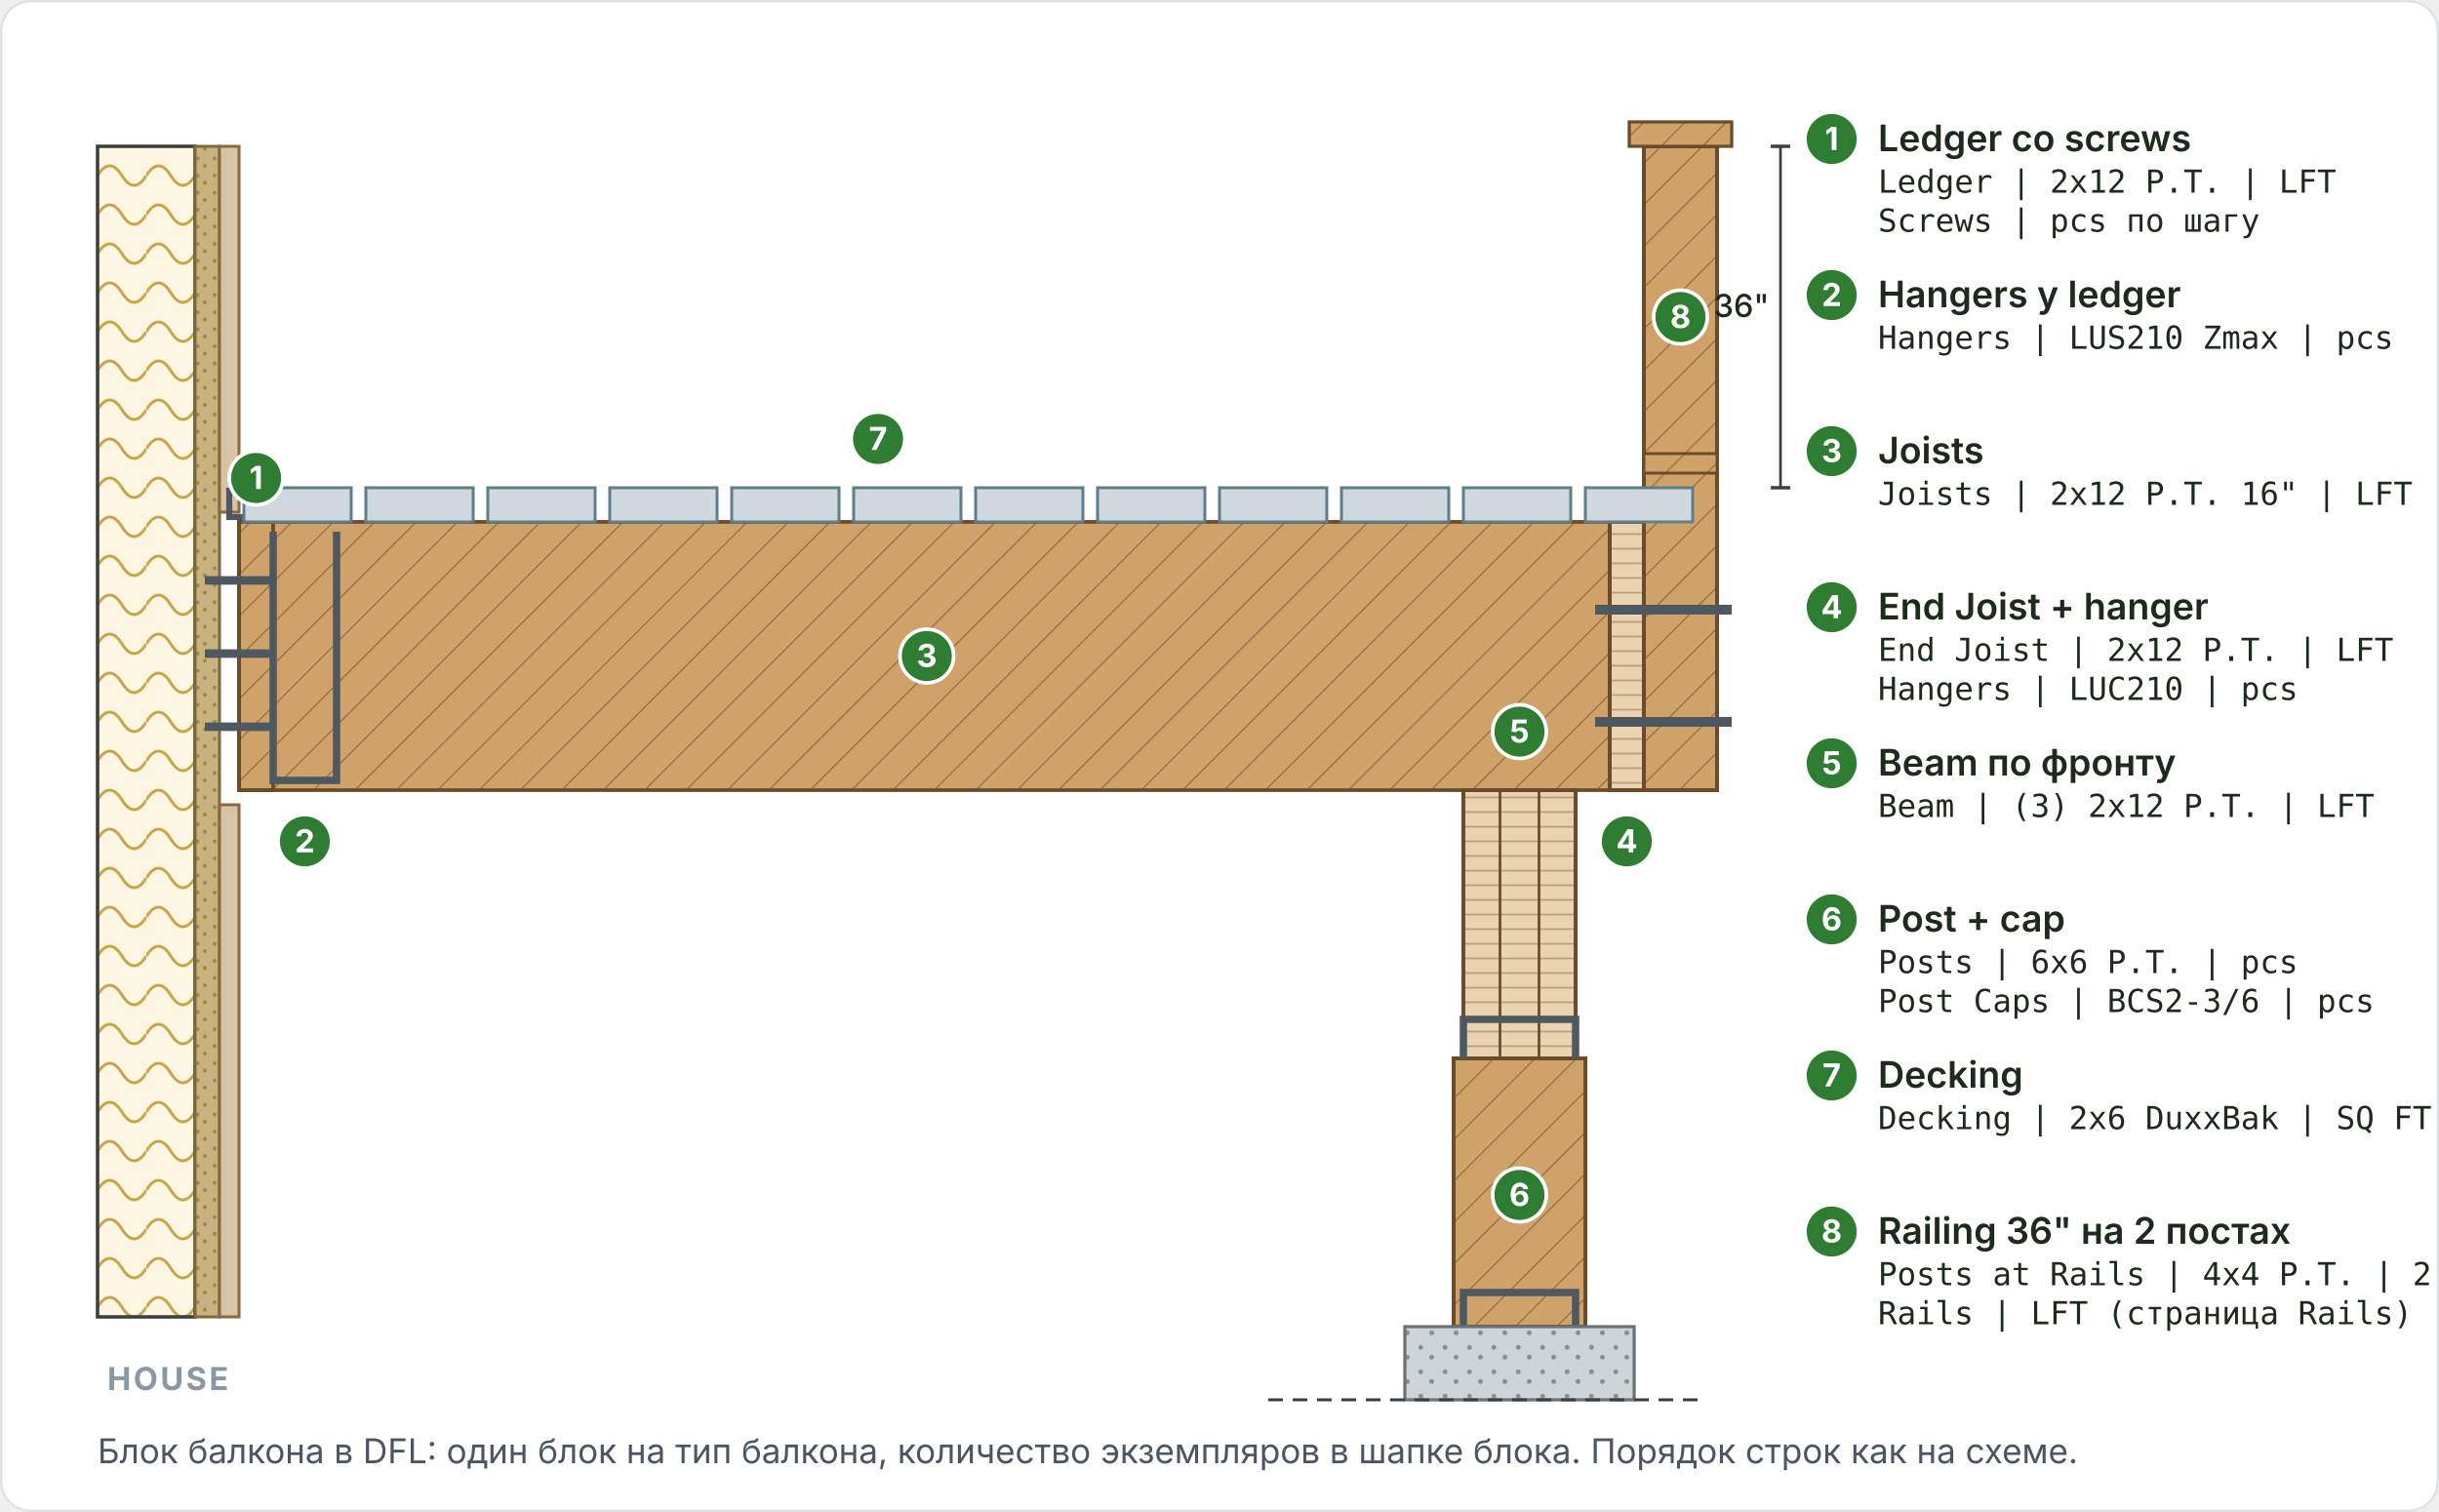
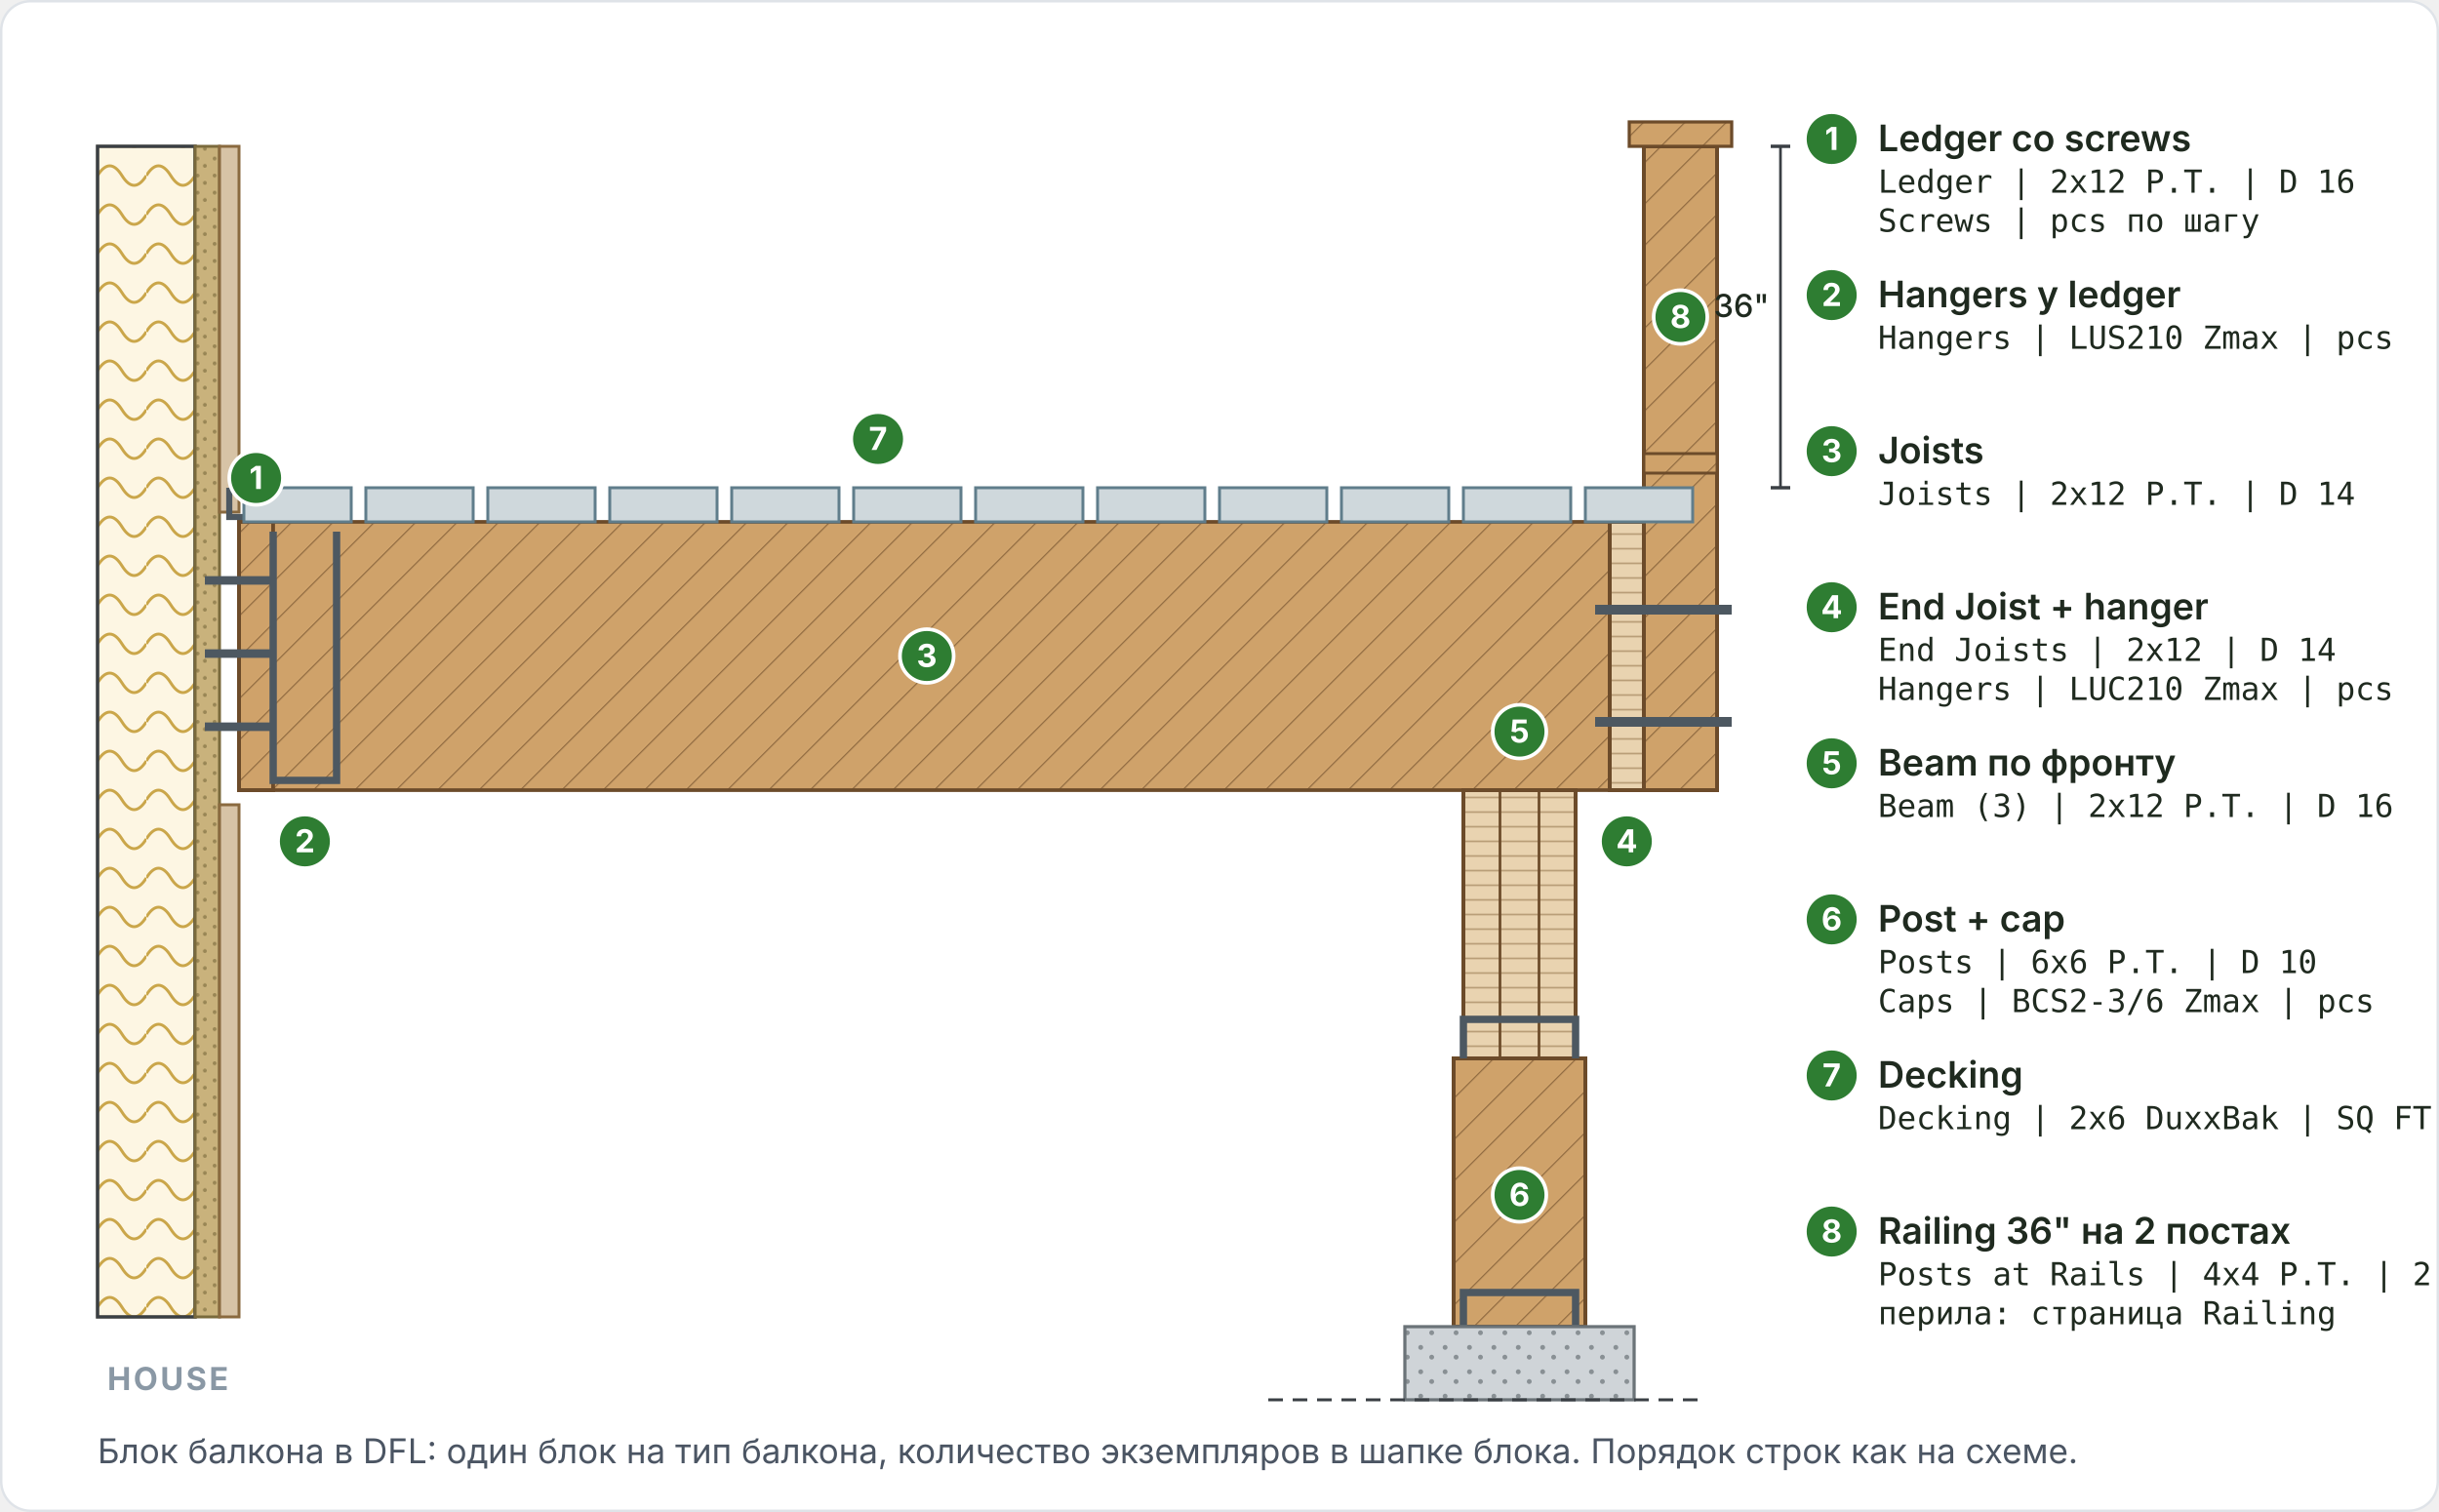
<svg xmlns="http://www.w3.org/2000/svg" viewBox="0 0 1000 620" role="img" aria-labelledby="t d">
  <defs>
    <marker id="arr" markerWidth="10" markerHeight="10" refX="9" refY="5" orient="auto" markerUnits="userSpaceOnUse">
      <path d="M0,1 L0,9 L10,5 z" fill="#2e7d32" />
    </marker>
    <marker id="arrInk" markerWidth="10" markerHeight="10" refX="9" refY="5" orient="auto" markerUnits="userSpaceOnUse">
      <path d="M0,1 L0,9 L10,5 z" fill="#3a3f44" />
    </marker>
    <marker id="arrRed" markerWidth="10" markerHeight="10" refX="9" refY="5" orient="auto" markerUnits="userSpaceOnUse">
      <path d="M0,1 L0,9 L10,5 z" fill="#c62828" />
    </marker>
    <marker id="dot" markerWidth="8" markerHeight="8" refX="4" refY="4" markerUnits="userSpaceOnUse">
      <circle cx="4" cy="4" r="3" fill="#2e7d32" />
    </marker>
    <marker id="tick" markerWidth="8" markerHeight="8" refX="4" refY="4" orient="auto" markerUnits="userSpaceOnUse">
      <path d="M4,0 L4,8" stroke="#3a3f44" stroke-width="1.4" />
    </marker>
    <pattern id="wood" width="12" height="12" patternUnits="userSpaceOnUse" patternTransform="rotate(45)">
      <rect width="12" height="12" fill="#e9d3b0" />
      <line x1="0" y1="0" x2="0" y2="12" stroke="#8a6a3f" stroke-width="0.9" opacity="0.55" />
    </pattern>
    <pattern id="pt" width="12" height="12" patternUnits="userSpaceOnUse" patternTransform="rotate(45)">
      <rect width="12" height="12" fill="#cfa26a" />
      <line x1="0" y1="0" x2="0" y2="12" stroke="#6c4b2a" stroke-width="1" opacity="0.6" />
    </pattern>
    <pattern id="conc" width="10" height="10" patternUnits="userSpaceOnUse">
      <rect width="10" height="10" fill="#cfd4d8" />
      <circle cx="2.5" cy="2.5" r="1" fill="#6b7378" opacity="0.7" />
      <circle cx="7" cy="6.5" r="1" fill="#6b7378" opacity="0.7" />
    </pattern>
    <pattern id="sheath" width="7" height="7" patternUnits="userSpaceOnUse">
      <rect width="7" height="7" fill="#c9b27c" />
      <circle cx="2" cy="2" r="0.8" fill="#7a6a3c" opacity="0.6" />
      <circle cx="5" cy="5" r="0.8" fill="#7a6a3c" opacity="0.6" />
    </pattern>
    <pattern id="batt" width="20" height="16" patternUnits="userSpaceOnUse">
      <rect width="20" height="16" fill="#fdf6e3" />
      <path d="M0,8 Q5,0 10,8 T20,8" fill="none" stroke="#caa64a" stroke-width="1.2" />
    </pattern>
    <pattern id="rigid" width="8" height="8" patternUnits="userSpaceOnUse">
      <rect width="8" height="8" fill="#fbe9c6" />
      <path d="M0,8 L8,0" stroke="#d9a441" stroke-width="0.8" />
    </pattern>
    <pattern id="cmu" width="40" height="20" patternUnits="userSpaceOnUse">
      <rect width="40" height="20" fill="#cfd4d8" />
      <path d="M0,10 H40 M20,0 V10 M0,10 V20 M40,10 V20" stroke="#6b7378" stroke-width="1" fill="none" />
    </pattern>
    <pattern id="gyp" width="6" height="6" patternUnits="userSpaceOnUse">
      <rect width="6" height="6" fill="#eef0f2" />
    </pattern>
    <pattern id="endgrain" width="6" height="6" patternUnits="userSpaceOnUse">
      <rect width="6" height="6" fill="#e9d3b0" />
      <path d="M0,3 H6" stroke="#8a6a3f" stroke-width="0.7" opacity="0.5" />
    </pattern>
    <pattern id="hatchRed" width="8" height="8" patternUnits="userSpaceOnUse" patternTransform="rotate(45)">
      <rect width="8" height="8" fill="#fff" />
      <line x1="0" y1="0" x2="0" y2="8" stroke="#c62828" stroke-width="1.2" opacity="0.6" />
    </pattern>
    <pattern id="hatchGrey" width="8" height="8" patternUnits="userSpaceOnUse" patternTransform="rotate(45)">
      <rect width="8" height="8" fill="#f3f4f6" />
      <line x1="0" y1="0" x2="0" y2="8" stroke="#9aa4ad" stroke-width="1" opacity="0.8" />
    </pattern>
    <style>
      .ln{fill:none;stroke:#3a3f44;stroke-width:1.6;stroke-linejoin:round}
      .thin{fill:none;stroke:#3a3f44;stroke-width:1.1}
      .lab{font:600 16px Inter, "Segoe UI", Arial, sans-serif;fill:#1f2a1f}
      .lab2{font:600 15px Inter, "Segoe UI", Arial, sans-serif;fill:#1f2a1f}
      .note{font:400 14px Inter, "Segoe UI", Arial, sans-serif;fill:#4b5563}
      .small{font:400 12.5px Inter, "Segoe UI", Arial, sans-serif;fill:#4b5563}
      .mono{font:500 14px "JetBrains Mono", Consolas, monospace;fill:#2e7d32}
      .mono2{font:500 13px "JetBrains Mono", Consolas, monospace;fill:#1f2a1f}
      .side{font:700 13px Inter, "Segoe UI", Arial, sans-serif;fill:#8a98a5;letter-spacing:1px}
      .lead{stroke:#2e7d32;stroke-width:1.5;fill:none;marker-end:url(#arr)}
      .leadInk{stroke:#3a3f44;stroke-width:1.3;fill:none;marker-end:url(#arrInk)}
      .leadRed{stroke:#c62828;stroke-width:1.5;fill:none;marker-end:url(#arrRed)}
      .dim{stroke:#3a3f44;stroke-width:1.1;fill:none;marker-start:url(#tick);marker-end:url(#tick)}
      .dimt{font:500 13px Inter, "Segoe UI", Arial, sans-serif;fill:#1f2a1f}
      .numc{fill:#2e7d32;stroke:#fff;stroke-width:1.5}
      .numt{font:700 13px Inter, "Segoe UI", Arial, sans-serif;fill:#fff;text-anchor:middle}
      .h{font:700 15px Inter, "Segoe UI", Arial, sans-serif;fill:#1f2a1f}
      .red{font:600 14px Inter, "Segoe UI", Arial, sans-serif;fill:#c62828}
      .green{font:600 14px Inter, "Segoe UI", Arial, sans-serif;fill:#2e7d32}
      .cap{font:400 13px Inter, "Segoe UI", Arial, sans-serif;fill:#1f2a1f}
    </style>
  </defs>
  <rect x="0.5" y="0.5" width="999" height="619" rx="12" fill="#ffffff" stroke="#dfe3e8" />
  <g transform="translate(-40,0)">
    <rect x="80" y="60" width="40" height="480" fill="url(#batt)" stroke="#caa64a" stroke-width="1" />
    <rect x="80" y="60" width="40" height="480" fill="none" stroke="#3a3f44" stroke-width="1.4" />
    <rect x="120" y="60" width="10" height="480" fill="url(#sheath)" stroke="#7a6a3c" stroke-width="1.2" />
    <rect x="130" y="60" width="8" height="150" fill="#d7c3a6" stroke="#8a6a3f" stroke-width="1.2" />
    <rect x="130" y="330" width="8" height="210" fill="#d7c3a6" stroke="#8a6a3f" stroke-width="1.2" />
    <text class="side" x="84" y="570">HOUSE</text>
    <rect x="138" y="214" width="14" height="110" fill="url(#pt)" stroke="#6c4b2a" stroke-width="1.6" />
    <line x1="124" y1="238" x2="158" y2="238" stroke="#4d5861" stroke-width="3.5" />
    <line x1="124" y1="268" x2="158" y2="268" stroke="#4d5861" stroke-width="3.5" />
    <line x1="124" y1="298" x2="158" y2="298" stroke="#4d5861" stroke-width="3.5" />
    <path d="M134,200 V212 H154 V218" fill="none" stroke="#4d5861" stroke-width="2.5" />
    <rect x="152" y="214" width="548" height="110" fill="url(#pt)" stroke="#6c4b2a" stroke-width="1.5" />
    <path d="M152,218 V320 H178 V218" fill="none" stroke="#4d5861" stroke-width="3" />
    <rect x="640" y="324" width="46" height="110" fill="url(#endgrain)" stroke="#6c4b2a" stroke-width="1.6" />
    <line x1="655" y1="324" x2="655" y2="434" stroke="#6c4b2a" stroke-width="1.1" />
    <line x1="671" y1="324" x2="671" y2="434" stroke="#6c4b2a" stroke-width="1.1" />
    <rect x="636" y="434" width="54" height="110" fill="url(#pt)" stroke="#6c4b2a" stroke-width="1.6" />
    <path d="M640,434 V418 H686 V434" fill="none" stroke="#4d5861" stroke-width="3" />
    <path d="M640,544 V530 H686 V544" fill="none" stroke="#4d5861" stroke-width="3" />
    <rect x="616" y="544" width="94" height="30" fill="url(#conc)" stroke="#6b7378" stroke-width="1.3" />
    <rect x="700" y="214" width="14" height="110" fill="url(#endgrain)" stroke="#6c4b2a" stroke-width="1.6" />
    <rect x="714" y="60" width="30" height="264" fill="url(#pt)" stroke="#6c4b2a" stroke-width="1.6" />
    <line x1="694" y1="250" x2="750" y2="250" stroke="#4d5861" stroke-width="4" />
    <line x1="694" y1="296" x2="750" y2="296" stroke="#4d5861" stroke-width="4" />
    <rect x="708" y="50" width="42" height="10" fill="url(#pt)" stroke="#6c4b2a" stroke-width="1.3" />
    <rect x="714" y="186" width="30" height="8" fill="url(#pt)" stroke="#6c4b2a" stroke-width="1.2" />
    <line class="dim" x1="770" y1="60" x2="770" y2="200" />
    <text class="dimt" x="754" y="130" text-anchor="middle">36"</text>
    <rect x="140" y="200" width="44" height="14" fill="#cfd8dc" stroke="#607d8b" stroke-width="1.2" />
    <rect x="190" y="200" width="44" height="14" fill="#cfd8dc" stroke="#607d8b" stroke-width="1.2" />
    <rect x="240" y="200" width="44" height="14" fill="#cfd8dc" stroke="#607d8b" stroke-width="1.2" />
    <rect x="290" y="200" width="44" height="14" fill="#cfd8dc" stroke="#607d8b" stroke-width="1.2" />
    <rect x="340" y="200" width="44" height="14" fill="#cfd8dc" stroke="#607d8b" stroke-width="1.2" />
    <rect x="390" y="200" width="44" height="14" fill="#cfd8dc" stroke="#607d8b" stroke-width="1.2" />
    <rect x="440" y="200" width="44" height="14" fill="#cfd8dc" stroke="#607d8b" stroke-width="1.2" />
    <rect x="490" y="200" width="44" height="14" fill="#cfd8dc" stroke="#607d8b" stroke-width="1.2" />
    <rect x="540" y="200" width="44" height="14" fill="#cfd8dc" stroke="#607d8b" stroke-width="1.2" />
    <rect x="590" y="200" width="44" height="14" fill="#cfd8dc" stroke="#607d8b" stroke-width="1.2" />
    <rect x="640" y="200" width="44" height="14" fill="#cfd8dc" stroke="#607d8b" stroke-width="1.2" />
    <rect x="690" y="200" width="44" height="14" fill="#cfd8dc" stroke="#607d8b" stroke-width="1.2" />
    <path d="M560,574 H740" stroke="#3a3f44" stroke-width="1.2" stroke-dasharray="6 4" />
    <circle class="numc" cx="145" cy="196" r="11" />
    <text class="numt" x="145" y="200.5">1</text>
    <circle class="numc" cx="165" cy="345" r="11" />
    <text class="numt" x="165" y="349.5">2</text>
    <circle class="numc" cx="420" cy="269" r="11" />
    <text class="numt" x="420" y="273.5">3</text>
    <circle class="numc" cx="707" cy="345" r="11" />
    <text class="numt" x="707" y="349.5">4</text>
    <circle class="numc" cx="663" cy="300" r="11" />
    <text class="numt" x="663" y="304.5">5</text>
    <circle class="numc" cx="663" cy="490" r="11" />
    <text class="numt" x="663" y="494.5">6</text>
    <circle class="numc" cx="400" cy="180" r="11" />
    <text class="numt" x="400" y="184.5">7</text>
    <circle class="numc" cx="729" cy="130" r="11" />
    <text class="numt" x="729" y="134.5">8</text>
  </g>
  <circle class="numc" cx="751" cy="57" r="11" />
  <text class="numt" x="751" y="61.5">1</text>
  <text class="lab2" x="770" y="62">Ledger со screws</text>
-   <text class="mono2" x="770" y="79">Ledger | 2x12 P.T. | LFT</text>
+   <text class="mono2" x="770" y="79">Ledger | 2x12 P.T. | D 16</text>
  <text class="mono2" x="770" y="95">Screws | pcs по шагу</text>
  <circle class="numc" cx="751" cy="121" r="11" />
  <text class="numt" x="751" y="125.5">2</text>
  <text class="lab2" x="770" y="126">Hangers у ledger</text>
  <text class="mono2" x="770" y="143">Hangers | LUS210 Zmax | pcs</text>
  <circle class="numc" cx="751" cy="185" r="11" />
  <text class="numt" x="751" y="189.5">3</text>
  <text class="lab2" x="770" y="190">Joists</text>
-   <text class="mono2" x="770" y="207">Joists | 2x12 P.T. 16" | LFT</text>
+   <text class="mono2" x="770" y="207">Joists | 2x12 P.T. | D 14</text>
  <circle class="numc" cx="751" cy="249" r="11" />
  <text class="numt" x="751" y="253.5">4</text>
  <text class="lab2" x="770" y="254">End Joist + hanger</text>
-   <text class="mono2" x="770" y="271">End Joist | 2x12 P.T. | LFT</text>
-   <text class="mono2" x="770" y="287">Hangers | LUC210 | pcs</text>
+   <text class="mono2" x="770" y="271">End Joists | 2x12 | D 14</text>
+   <text class="mono2" x="770" y="287">Hangers | LUC210 Zmax | pcs</text>
  <circle class="numc" cx="751" cy="313" r="11" />
  <text class="numt" x="751" y="317.5">5</text>
  <text class="lab2" x="770" y="318">Beam по фронту</text>
-   <text class="mono2" x="770" y="335">Beam | (3) 2x12 P.T. | LFT</text>
+   <text class="mono2" x="770" y="335">Beam (3) | 2x12 P.T. | D 16</text>
  <circle class="numc" cx="751" cy="377" r="11" />
  <text class="numt" x="751" y="381.5">6</text>
  <text class="lab2" x="770" y="382">Post + cap</text>
-   <text class="mono2" x="770" y="399">Posts | 6x6 P.T. | pcs</text>
-   <text class="mono2" x="770" y="415">Post Caps | BCS2-3/6 | pcs</text>
+   <text class="mono2" x="770" y="399">Posts | 6x6 P.T. | D 10</text>
+   <text class="mono2" x="770" y="415">Caps | BCS2-3/6 Zmax | pcs</text>
  <circle class="numc" cx="751" cy="441" r="11" />
  <text class="numt" x="751" y="445.5">7</text>
  <text class="lab2" x="770" y="446">Decking</text>
  <text class="mono2" x="770" y="463">Decking | 2x6 DuxxBak | SQ FT</text>
  <circle class="numc" cx="751" cy="505" r="11" />
  <text class="numt" x="751" y="509.5">8</text>
  <text class="lab2" x="770" y="510">Railing 36" на 2 постах</text>
  <text class="mono2" x="770" y="527">Posts at Rails | 4x4 P.T. | 2</text>
-   <text class="mono2" x="770" y="543">Rails | LFT (страница Rails)</text>
+   <text class="mono2" x="770" y="543">перила: страница Railing</text>
  <text class="note" x="40" y="600">Блок балкона в DFL: один блок на тип балкона, количество экземпляров в шапке блока. Порядок строк как на схеме.</text>
</svg>
